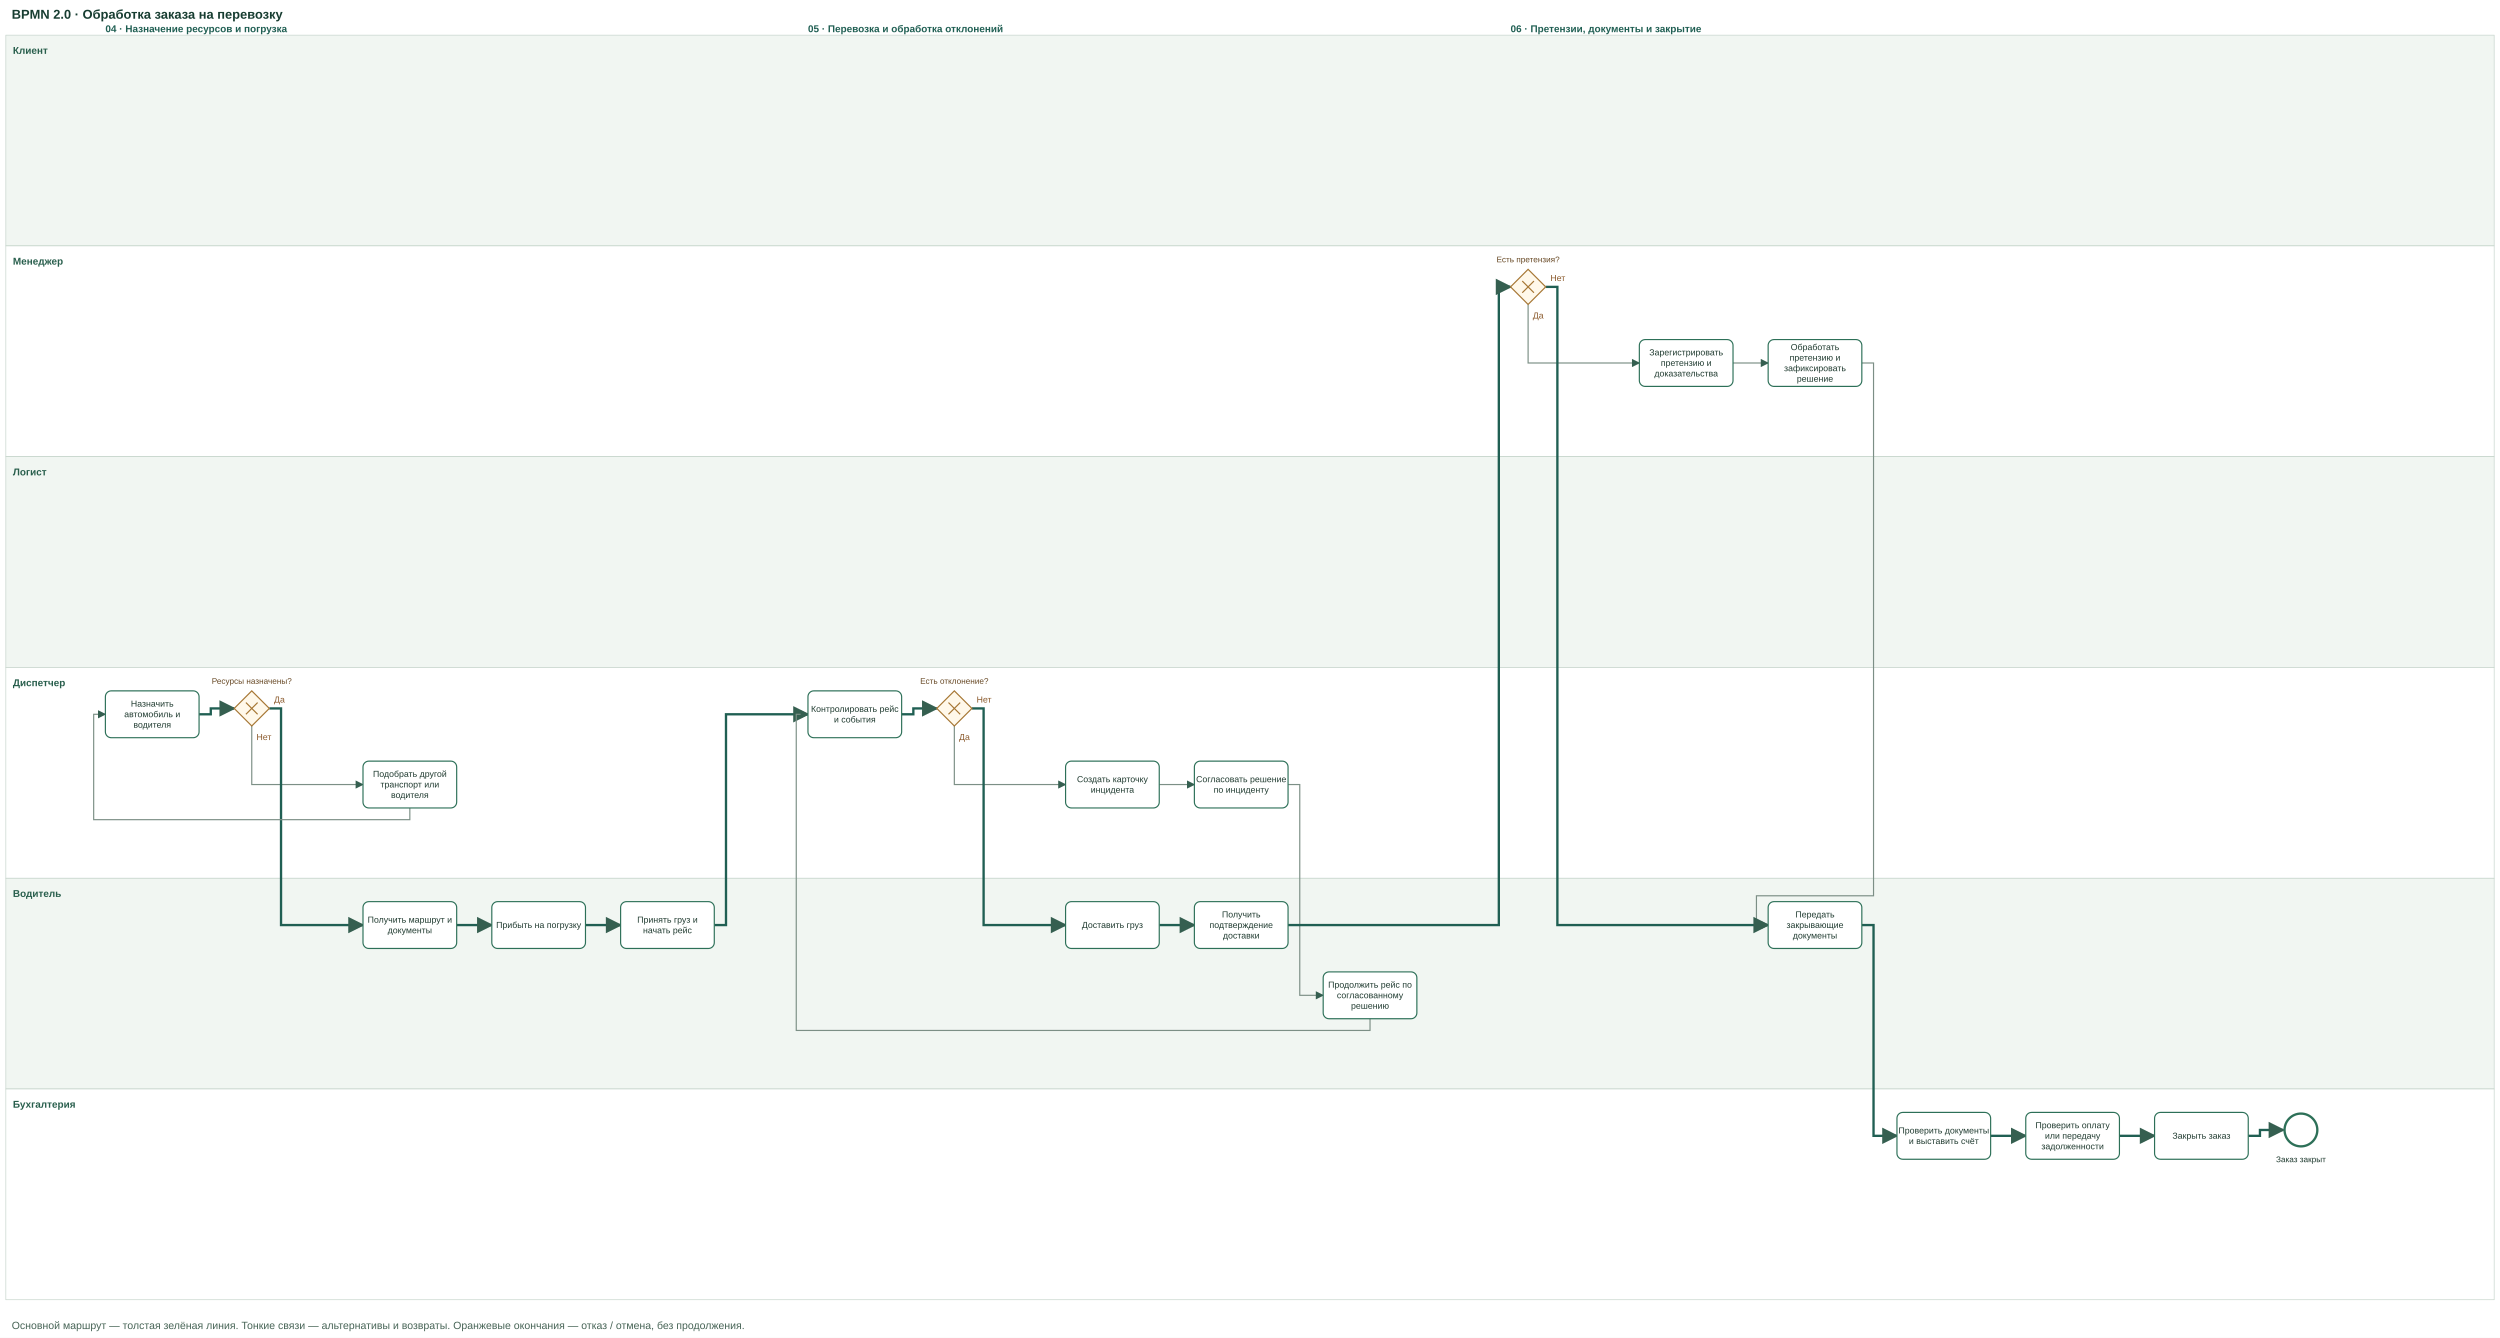
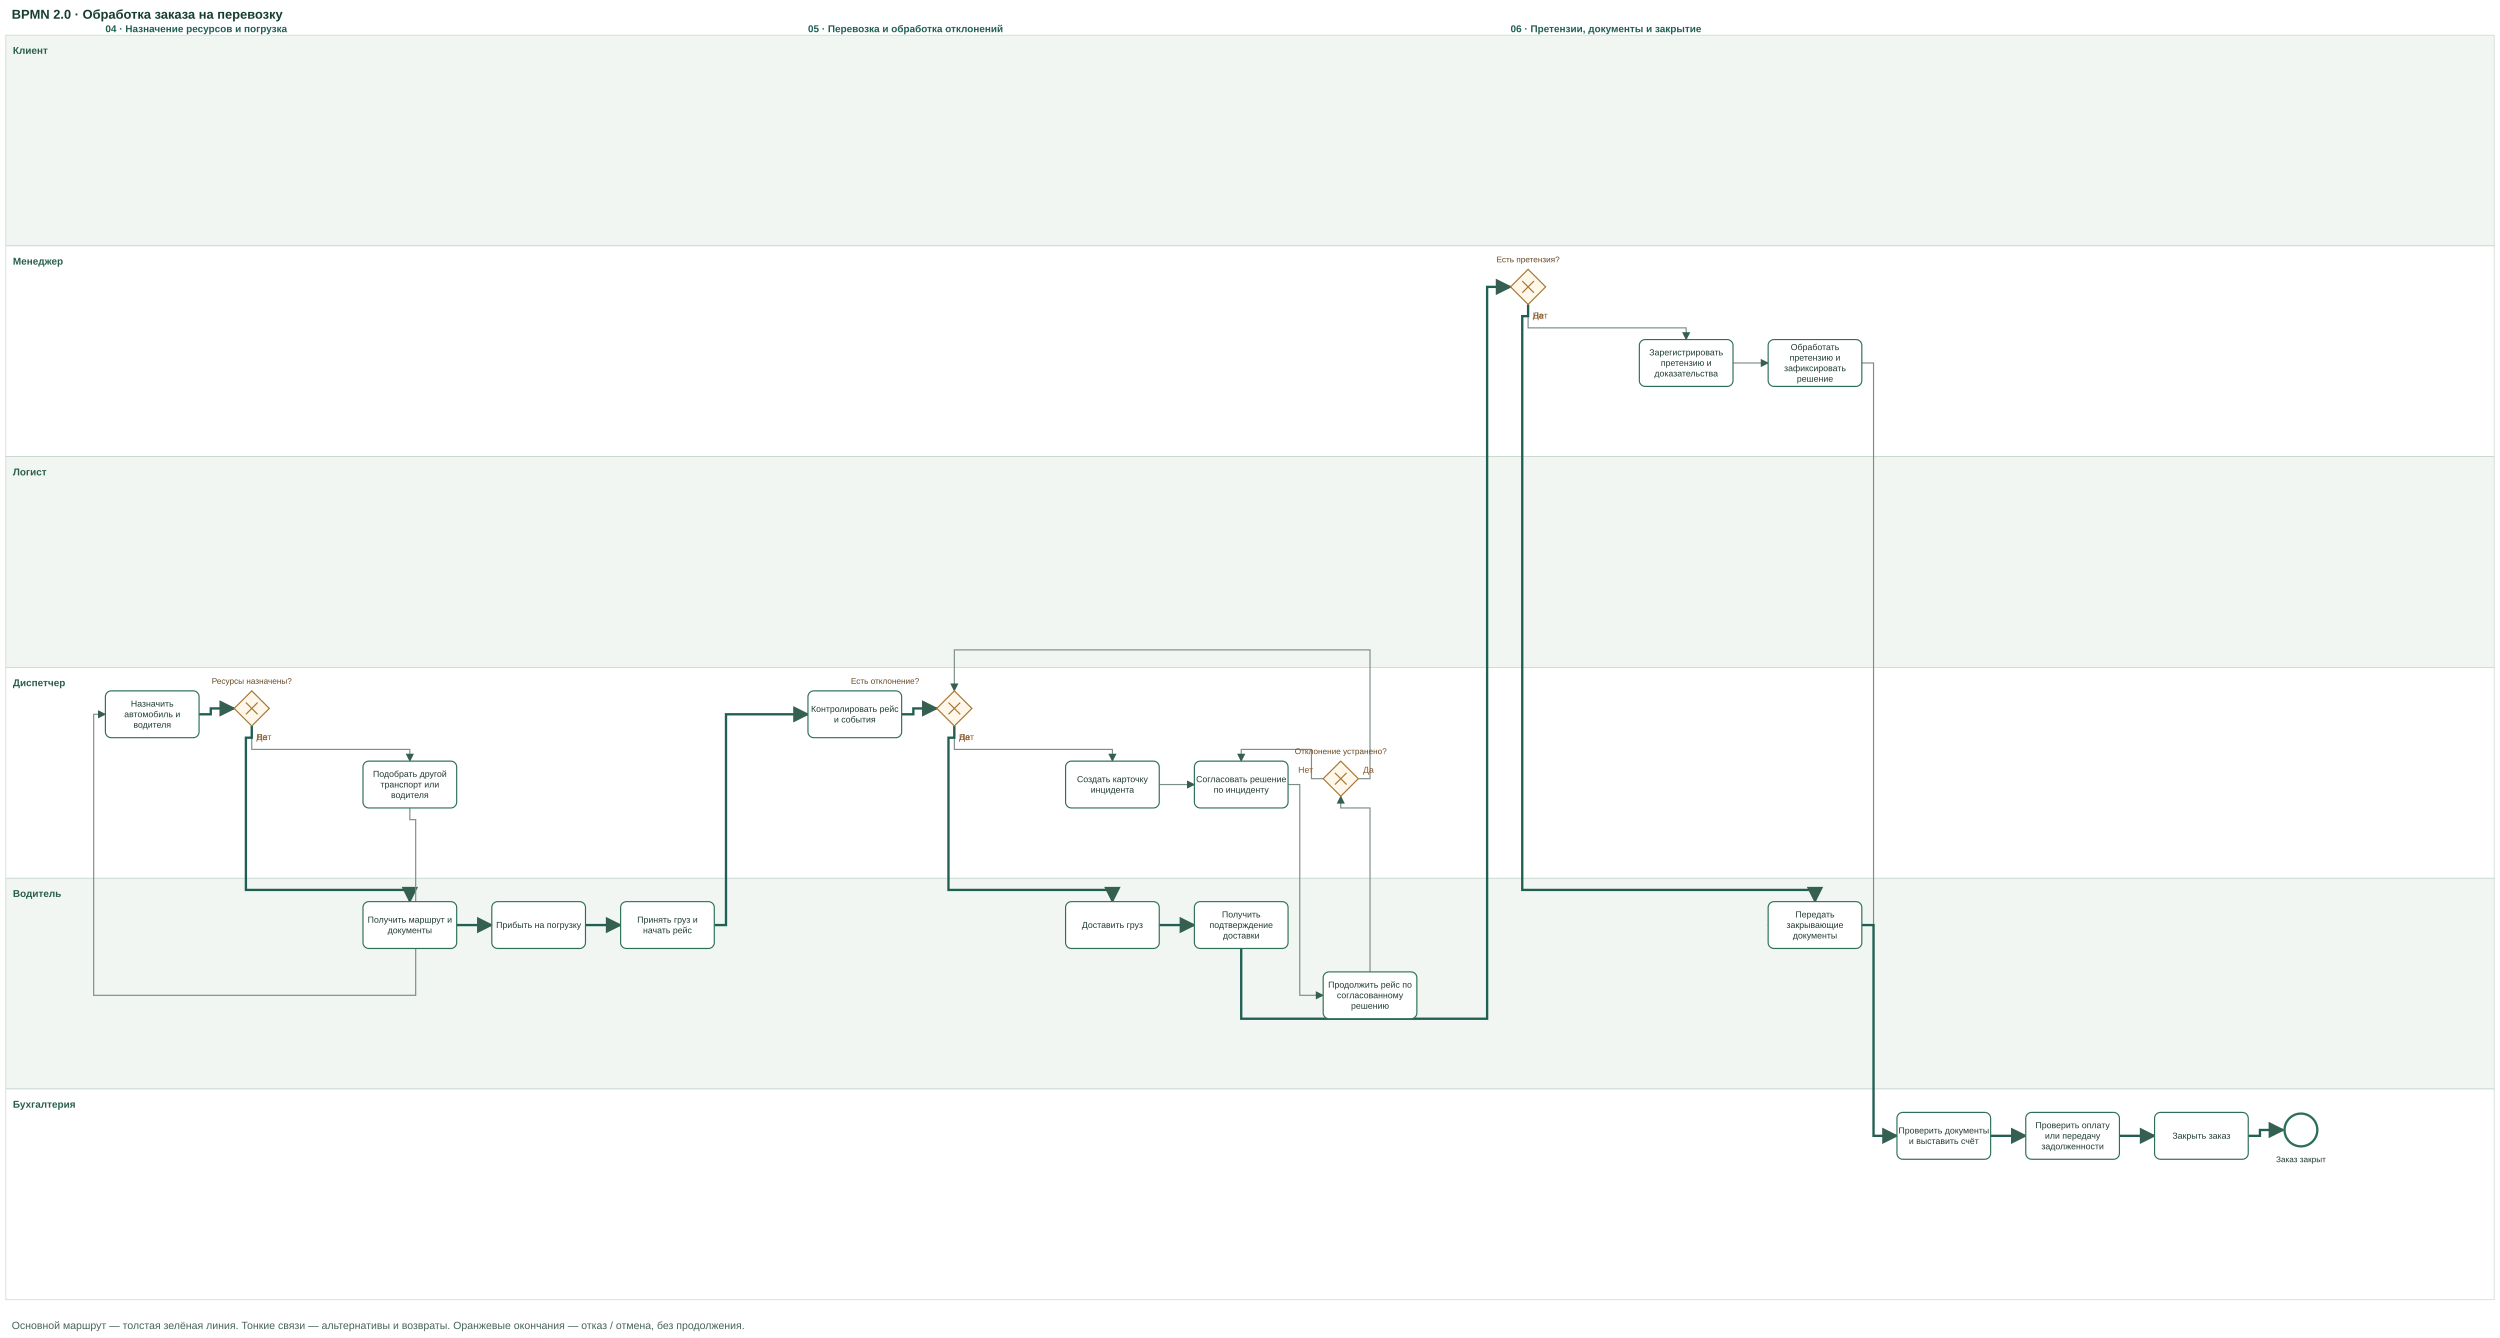
<svg xmlns="http://www.w3.org/2000/svg" width="4270" height="2285" viewBox="0 0 4270 2285" role="img" aria-label="Обработка заказа на перевозку">
  <defs>
    <marker id="arrow" viewBox="0 0 10 10" refX="9" refY="5" markerWidth="7" markerHeight="7" orient="auto">
      <path d="M0 0L10 5L0 10Z" fill="#355f50" />
    </marker>
  </defs>
  <rect width="4270" height="2285" fill="white" />
  <text x="20" y="32" font-family="Arial" font-size="22" font-weight="bold" fill="#173d31">BPMN 2.0 · Обработка заказа на перевозку</text>
  <rect x="10" y="60" width="4250" height="360" fill="#f1f6f2" stroke="#bdcec3" />
  <text x="22" y="92" font-family="Arial" font-size="17" font-weight="bold" fill="#285e4c">Клиент</text>
  <rect x="10" y="420" width="4250" height="360" fill="white" stroke="#bdcec3" />
  <text x="22" y="452" font-family="Arial" font-size="17" font-weight="bold" fill="#285e4c">Менеджер</text>
  <rect x="10" y="780" width="4250" height="360" fill="#f1f6f2" stroke="#bdcec3" />
  <text x="22" y="812" font-family="Arial" font-size="17" font-weight="bold" fill="#285e4c">Логист</text>
  <rect x="10" y="1140" width="4250" height="360" fill="white" stroke="#bdcec3" />
  <text x="22" y="1172" font-family="Arial" font-size="17" font-weight="bold" fill="#285e4c">Диспетчер</text>
  <rect x="10" y="1500" width="4250" height="360" fill="#f1f6f2" stroke="#bdcec3" />
  <text x="22" y="1532" font-family="Arial" font-size="17" font-weight="bold" fill="#285e4c">Водитель</text>
  <rect x="10" y="1860" width="4250" height="360" fill="white" stroke="#bdcec3" />
  <text x="22" y="1892" font-family="Arial" font-size="17" font-weight="bold" fill="#285e4c">Бухгалтерия</text>
  <text x="180" y="55" font-family="Arial" font-size="17" font-weight="bold" fill="#205f53">04 · Назначение ресурсов и погрузка</text>
  <text x="1380" y="55" font-family="Arial" font-size="17" font-weight="bold" fill="#205f53">05 · Перевозка и обработка отклонений</text>
  <text x="2580" y="55" font-family="Arial" font-size="17" font-weight="bold" fill="#205f53">06 · Претензии, документы и закрытие</text>
  <text x="20" y="2270" font-family="Arial" font-size="18" fill="#466355">Основной маршрут — толстая зелёная линия. Тонкие связи — альтернативы и возвраты. Оранжевые окончания — отказ / отмена, без продолжения.</text>
  <polyline points="340,1220 360,1220 360,1210 400,1210" fill="none" stroke="#205f53" stroke-width="4" marker-end="url(#arrow)" />
  <polyline points="780,1580 840,1580" fill="none" stroke="#205f53" stroke-width="4" marker-end="url(#arrow)" />
  <polyline points="1000,1580 1060,1580" fill="none" stroke="#205f53" stroke-width="4" marker-end="url(#arrow)" />
  <polyline points="1220,1580 1240,1580 1240,1220 1380,1220" fill="none" stroke="#205f53" stroke-width="4" marker-end="url(#arrow)" />
  <polyline points="1540,1220 1560,1220 1560,1210 1600,1210" fill="none" stroke="#205f53" stroke-width="4" marker-end="url(#arrow)" />
  <polyline points="1980,1340 2040,1340" fill="none" stroke="#7c8f86" stroke-width="2" marker-end="url(#arrow)" />
  <polyline points="2200,1340 2220,1340 2220,1700 2260,1700" fill="none" stroke="#7c8f86" stroke-width="2" marker-end="url(#arrow)" />
+   <polyline points="2340,1660 2340,1380 2290,1380 2290,1360" fill="none" stroke="#7c8f86" stroke-width="2" marker-end="url(#arrow)" />
  <polyline points="1980,1580 2040,1580" fill="none" stroke="#205f53" stroke-width="4" marker-end="url(#arrow)" />
-   <polyline points="2200,1580 2560,1580 2560,490 2580,490" fill="none" stroke="#205f53" stroke-width="4" marker-end="url(#arrow)" />
+   <polyline points="2120,1620 2120,1740 2540,1740 2540,490 2580,490" fill="none" stroke="#205f53" stroke-width="4" marker-end="url(#arrow)" />
  <polyline points="2960,620 3020,620" fill="none" stroke="#7c8f86" stroke-width="2" marker-end="url(#arrow)" />
-   <polyline points="3180,620 3200,620 3200,1530 3000,1530 3000,1580 3020,1580" fill="none" stroke="#7c8f86" stroke-width="2" marker-end="url(#arrow)" />
+   <polyline points="3180,620 3200,620 3200,1580 3020,1580" fill="none" stroke="#7c8f86" stroke-width="2" marker-end="url(#arrow)" />
  <polyline points="3180,1580 3200,1580 3200,1940 3240,1940" fill="none" stroke="#205f53" stroke-width="4" marker-end="url(#arrow)" />
  <polyline points="3400,1940 3460,1940" fill="none" stroke="#205f53" stroke-width="4" marker-end="url(#arrow)" />
  <polyline points="3620,1940 3680,1940" fill="none" stroke="#205f53" stroke-width="4" marker-end="url(#arrow)" />
  <polyline points="3840,1940 3860,1940 3860,1930 3900,1930" fill="none" stroke="#205f53" stroke-width="4" marker-end="url(#arrow)" />
-   <polyline points="430,1240 430,1340 620,1340" fill="none" stroke="#7c8f86" stroke-width="2" marker-end="url(#arrow)" />
+   <polyline points="430,1240 430,1280 700,1280 700,1300" fill="none" stroke="#7c8f86" stroke-width="2" marker-end="url(#arrow)" />
  <text x="438" y="1264" font-family="Arial" font-size="15" fill="#8a592b">Нет</text>
-   <polyline points="460,1210 480,1210 480,1580 620,1580" fill="none" stroke="#205f53" stroke-width="4" marker-end="url(#arrow)" />
-   <text x="468" y="1200" font-family="Arial" font-size="15" fill="#8a592b">Да</text>
-   <polyline points="1630,1240 1630,1340 1820,1340" fill="none" stroke="#7c8f86" stroke-width="2" marker-end="url(#arrow)" />
+   <polyline points="430,1240 430,1260 420,1260 420,1520 700,1520 700,1540" fill="none" stroke="#205f53" stroke-width="4" marker-end="url(#arrow)" />
+   <text x="438" y="1264" font-family="Arial" font-size="15" fill="#8a592b">Да</text>
+   <polyline points="1630,1240 1630,1280 1900,1280 1900,1300" fill="none" stroke="#7c8f86" stroke-width="2" marker-end="url(#arrow)" />
  <text x="1638" y="1264" font-family="Arial" font-size="15" fill="#8a592b">Да</text>
-   <polyline points="1660,1210 1680,1210 1680,1580 1820,1580" fill="none" stroke="#205f53" stroke-width="4" marker-end="url(#arrow)" />
-   <text x="1668" y="1200" font-family="Arial" font-size="15" fill="#8a592b">Нет</text>
-   <polyline points="2610,520 2610,620 2800,620" fill="none" stroke="#7c8f86" stroke-width="2" marker-end="url(#arrow)" />
+   <polyline points="1630,1240 1630,1260 1620,1260 1620,1520 1900,1520 1900,1540" fill="none" stroke="#205f53" stroke-width="4" marker-end="url(#arrow)" />
+   <text x="1638" y="1264" font-family="Arial" font-size="15" fill="#8a592b">Нет</text>
+   <polyline points="2260,1330 2240,1330 2240,1280 2120,1280 2120,1300" fill="none" stroke="#7c8f86" stroke-width="2" marker-end="url(#arrow)" />
+   <text x="2230" y="1320" text-anchor="middle" font-family="Arial" font-size="15" fill="#8a592b">Нет</text>
+   <polyline points="2610,520 2610,560 2880,560 2880,580" fill="none" stroke="#7c8f86" stroke-width="2" marker-end="url(#arrow)" />
  <text x="2618" y="544" font-family="Arial" font-size="15" fill="#8a592b">Да</text>
-   <polyline points="2640,490 2660,490 2660,1580 3020,1580" fill="none" stroke="#205f53" stroke-width="4" marker-end="url(#arrow)" />
-   <text x="2648" y="480" font-family="Arial" font-size="15" fill="#8a592b">Нет</text>
-   <polyline points="700,1380 700,1400 160,1400 160,1220 180,1220" fill="none" stroke="#7c8f86" stroke-width="2" marker-end="url(#arrow)" />
-   <polyline points="2340,1740 2340,1760 1360,1760 1360,1220 1380,1220" fill="none" stroke="#7c8f86" stroke-width="2" marker-end="url(#arrow)" />
+   <polyline points="2610,520 2610,540 2600,540 2600,1520 3100,1520 3100,1540" fill="none" stroke="#205f53" stroke-width="4" marker-end="url(#arrow)" />
+   <text x="2618" y="544" font-family="Arial" font-size="15" fill="#8a592b">Нет</text>
+   <polyline points="2320,1330 2340,1330 2340,1110 1630,1110 1630,1180" fill="none" stroke="#7c8f86" stroke-width="2" marker-end="url(#arrow)" />
+   <text x="2328" y="1320" font-family="Arial" font-size="15" fill="#8a592b">Да</text>
+   <polyline points="700,1380 700,1400 710,1400 710,1700 160,1700 160,1220 180,1220" fill="none" stroke="#7c8f86" stroke-width="2" marker-end="url(#arrow)" />
  <rect x="180" y="1180" width="160" height="80" rx="10" fill="white" stroke="#2d7058" stroke-width="2" />
  <text x="260.0" y="1207.0" text-anchor="middle" font-family="Arial" font-size="15" fill="#203b30">Назначить</text>
  <text x="260.0" y="1225.0" text-anchor="middle" font-family="Arial" font-size="15" fill="#203b30">автомобиль и</text>
  <text x="260.0" y="1243.0" text-anchor="middle" font-family="Arial" font-size="15" fill="#203b30">водителя</text>
  <path d="M430 1180l30 30-30 30-30-30Z" fill="#fff8ea" stroke="#a57532" stroke-width="2" />
  <path d="M420 1200l20 20m0-20-20 20" stroke="#a57532" stroke-width="2" />
  <text x="430" y="1168" text-anchor="middle" font-family="Arial" font-size="14" fill="#664723">Ресурсы назначены?</text>
  <rect x="620" y="1300" width="160" height="80" rx="10" fill="white" stroke="#2d7058" stroke-width="2" />
  <text x="700.0" y="1327.0" text-anchor="middle" font-family="Arial" font-size="15" fill="#203b30">Подобрать другой</text>
  <text x="700.0" y="1345.0" text-anchor="middle" font-family="Arial" font-size="15" fill="#203b30">транспорт или</text>
  <text x="700.0" y="1363.0" text-anchor="middle" font-family="Arial" font-size="15" fill="#203b30">водителя</text>
  <rect x="620" y="1540" width="160" height="80" rx="10" fill="white" stroke="#2d7058" stroke-width="2" />
  <text x="700.0" y="1576.0" text-anchor="middle" font-family="Arial" font-size="15" fill="#203b30">Получить маршрут и</text>
  <text x="700.0" y="1594.0" text-anchor="middle" font-family="Arial" font-size="15" fill="#203b30">документы</text>
  <rect x="840" y="1540" width="160" height="80" rx="10" fill="white" stroke="#2d7058" stroke-width="2" />
  <text x="920.0" y="1585.0" text-anchor="middle" font-family="Arial" font-size="15" fill="#203b30">Прибыть на погрузку</text>
  <rect x="1060" y="1540" width="160" height="80" rx="10" fill="white" stroke="#2d7058" stroke-width="2" />
  <text x="1140.0" y="1576.0" text-anchor="middle" font-family="Arial" font-size="15" fill="#203b30">Принять груз и</text>
  <text x="1140.0" y="1594.0" text-anchor="middle" font-family="Arial" font-size="15" fill="#203b30">начать рейс</text>
  <rect x="1380" y="1180" width="160" height="80" rx="10" fill="white" stroke="#2d7058" stroke-width="2" />
  <text x="1460.0" y="1216.0" text-anchor="middle" font-family="Arial" font-size="15" fill="#203b30">Контролировать рейс</text>
  <text x="1460.0" y="1234.0" text-anchor="middle" font-family="Arial" font-size="15" fill="#203b30">и события</text>
  <path d="M1630 1180l30 30-30 30-30-30Z" fill="#fff8ea" stroke="#a57532" stroke-width="2" />
  <path d="M1620 1200l20 20m0-20-20 20" stroke="#a57532" stroke-width="2" />
-   <text x="1630" y="1168" text-anchor="middle" font-family="Arial" font-size="14" fill="#664723">Есть отклонение?</text>
+   <text x="1570" y="1168" text-anchor="end" font-family="Arial" font-size="14" fill="#664723">Есть отклонение?</text>
  <rect x="1820" y="1300" width="160" height="80" rx="10" fill="white" stroke="#2d7058" stroke-width="2" />
  <text x="1900.0" y="1336.0" text-anchor="middle" font-family="Arial" font-size="15" fill="#203b30">Создать карточку</text>
  <text x="1900.0" y="1354.0" text-anchor="middle" font-family="Arial" font-size="15" fill="#203b30">инцидента</text>
  <rect x="2040" y="1300" width="160" height="80" rx="10" fill="white" stroke="#2d7058" stroke-width="2" />
  <text x="2120.0" y="1336.0" text-anchor="middle" font-family="Arial" font-size="15" fill="#203b30">Согласовать решение</text>
  <text x="2120.0" y="1354.0" text-anchor="middle" font-family="Arial" font-size="15" fill="#203b30">по инциденту</text>
  <rect x="2260" y="1660" width="160" height="80" rx="10" fill="white" stroke="#2d7058" stroke-width="2" />
  <text x="2340.0" y="1687.0" text-anchor="middle" font-family="Arial" font-size="15" fill="#203b30">Продолжить рейс по</text>
  <text x="2340.0" y="1705.0" text-anchor="middle" font-family="Arial" font-size="15" fill="#203b30">согласованному</text>
  <text x="2340.0" y="1723.0" text-anchor="middle" font-family="Arial" font-size="15" fill="#203b30">решению</text>
+   <path d="M2290 1300l30 30-30 30-30-30Z" fill="#fff8ea" stroke="#a57532" stroke-width="2" />
+   <path d="M2280 1320l20 20m0-20-20 20" stroke="#a57532" stroke-width="2" />
+   <text x="2290" y="1288" text-anchor="middle" font-family="Arial" font-size="14" fill="#664723">Отклонение устранено?</text>
  <rect x="1820" y="1540" width="160" height="80" rx="10" fill="white" stroke="#2d7058" stroke-width="2" />
  <text x="1900.0" y="1585.0" text-anchor="middle" font-family="Arial" font-size="15" fill="#203b30">Доставить груз</text>
  <rect x="2040" y="1540" width="160" height="80" rx="10" fill="white" stroke="#2d7058" stroke-width="2" />
  <text x="2120.0" y="1567.0" text-anchor="middle" font-family="Arial" font-size="15" fill="#203b30">Получить</text>
  <text x="2120.0" y="1585.0" text-anchor="middle" font-family="Arial" font-size="15" fill="#203b30">подтверждение</text>
  <text x="2120.0" y="1603.0" text-anchor="middle" font-family="Arial" font-size="15" fill="#203b30">доставки</text>
  <path d="M2610 460l30 30-30 30-30-30Z" fill="#fff8ea" stroke="#a57532" stroke-width="2" />
  <path d="M2600 480l20 20m0-20-20 20" stroke="#a57532" stroke-width="2" />
  <text x="2610" y="448" text-anchor="middle" font-family="Arial" font-size="14" fill="#664723">Есть претензия?</text>
  <rect x="2800" y="580" width="160" height="80" rx="10" fill="white" stroke="#2d7058" stroke-width="2" />
  <text x="2880.0" y="607.0" text-anchor="middle" font-family="Arial" font-size="15" fill="#203b30">Зарегистрировать</text>
  <text x="2880.0" y="625.0" text-anchor="middle" font-family="Arial" font-size="15" fill="#203b30">претензию и</text>
  <text x="2880.0" y="643.0" text-anchor="middle" font-family="Arial" font-size="15" fill="#203b30">доказательства</text>
  <rect x="3020" y="580" width="160" height="80" rx="10" fill="white" stroke="#2d7058" stroke-width="2" />
  <text x="3100.0" y="598.0" text-anchor="middle" font-family="Arial" font-size="15" fill="#203b30">Обработать</text>
  <text x="3100.0" y="616.0" text-anchor="middle" font-family="Arial" font-size="15" fill="#203b30">претензию и</text>
  <text x="3100.0" y="634.0" text-anchor="middle" font-family="Arial" font-size="15" fill="#203b30">зафиксировать</text>
  <text x="3100.0" y="652.0" text-anchor="middle" font-family="Arial" font-size="15" fill="#203b30">решение</text>
  <rect x="3020" y="1540" width="160" height="80" rx="10" fill="white" stroke="#2d7058" stroke-width="2" />
  <text x="3100.0" y="1567.0" text-anchor="middle" font-family="Arial" font-size="15" fill="#203b30">Передать</text>
  <text x="3100.0" y="1585.0" text-anchor="middle" font-family="Arial" font-size="15" fill="#203b30">закрывающие</text>
  <text x="3100.0" y="1603.0" text-anchor="middle" font-family="Arial" font-size="15" fill="#203b30">документы</text>
  <rect x="3240" y="1900" width="160" height="80" rx="10" fill="white" stroke="#2d7058" stroke-width="2" />
  <text x="3320.0" y="1936.0" text-anchor="middle" font-family="Arial" font-size="15" fill="#203b30">Проверить документы</text>
  <text x="3320.0" y="1954.0" text-anchor="middle" font-family="Arial" font-size="15" fill="#203b30">и выставить счёт</text>
  <rect x="3460" y="1900" width="160" height="80" rx="10" fill="white" stroke="#2d7058" stroke-width="2" />
  <text x="3540.0" y="1927.0" text-anchor="middle" font-family="Arial" font-size="15" fill="#203b30">Проверить оплату</text>
  <text x="3540.0" y="1945.0" text-anchor="middle" font-family="Arial" font-size="15" fill="#203b30">или передачу</text>
  <text x="3540.0" y="1963.0" text-anchor="middle" font-family="Arial" font-size="15" fill="#203b30">задолженности</text>
  <rect x="3680" y="1900" width="160" height="80" rx="10" fill="white" stroke="#2d7058" stroke-width="2" />
  <text x="3760.0" y="1945.0" text-anchor="middle" font-family="Arial" font-size="15" fill="#203b30">Закрыть заказ</text>
  <circle cx="3930" cy="1930" r="28" fill="white" stroke="#2d7058" stroke-width="4" />
  <text x="3930" y="1985" text-anchor="middle" font-family="Arial" font-size="14" fill="#203b30">Заказ закрыт</text>
</svg>
